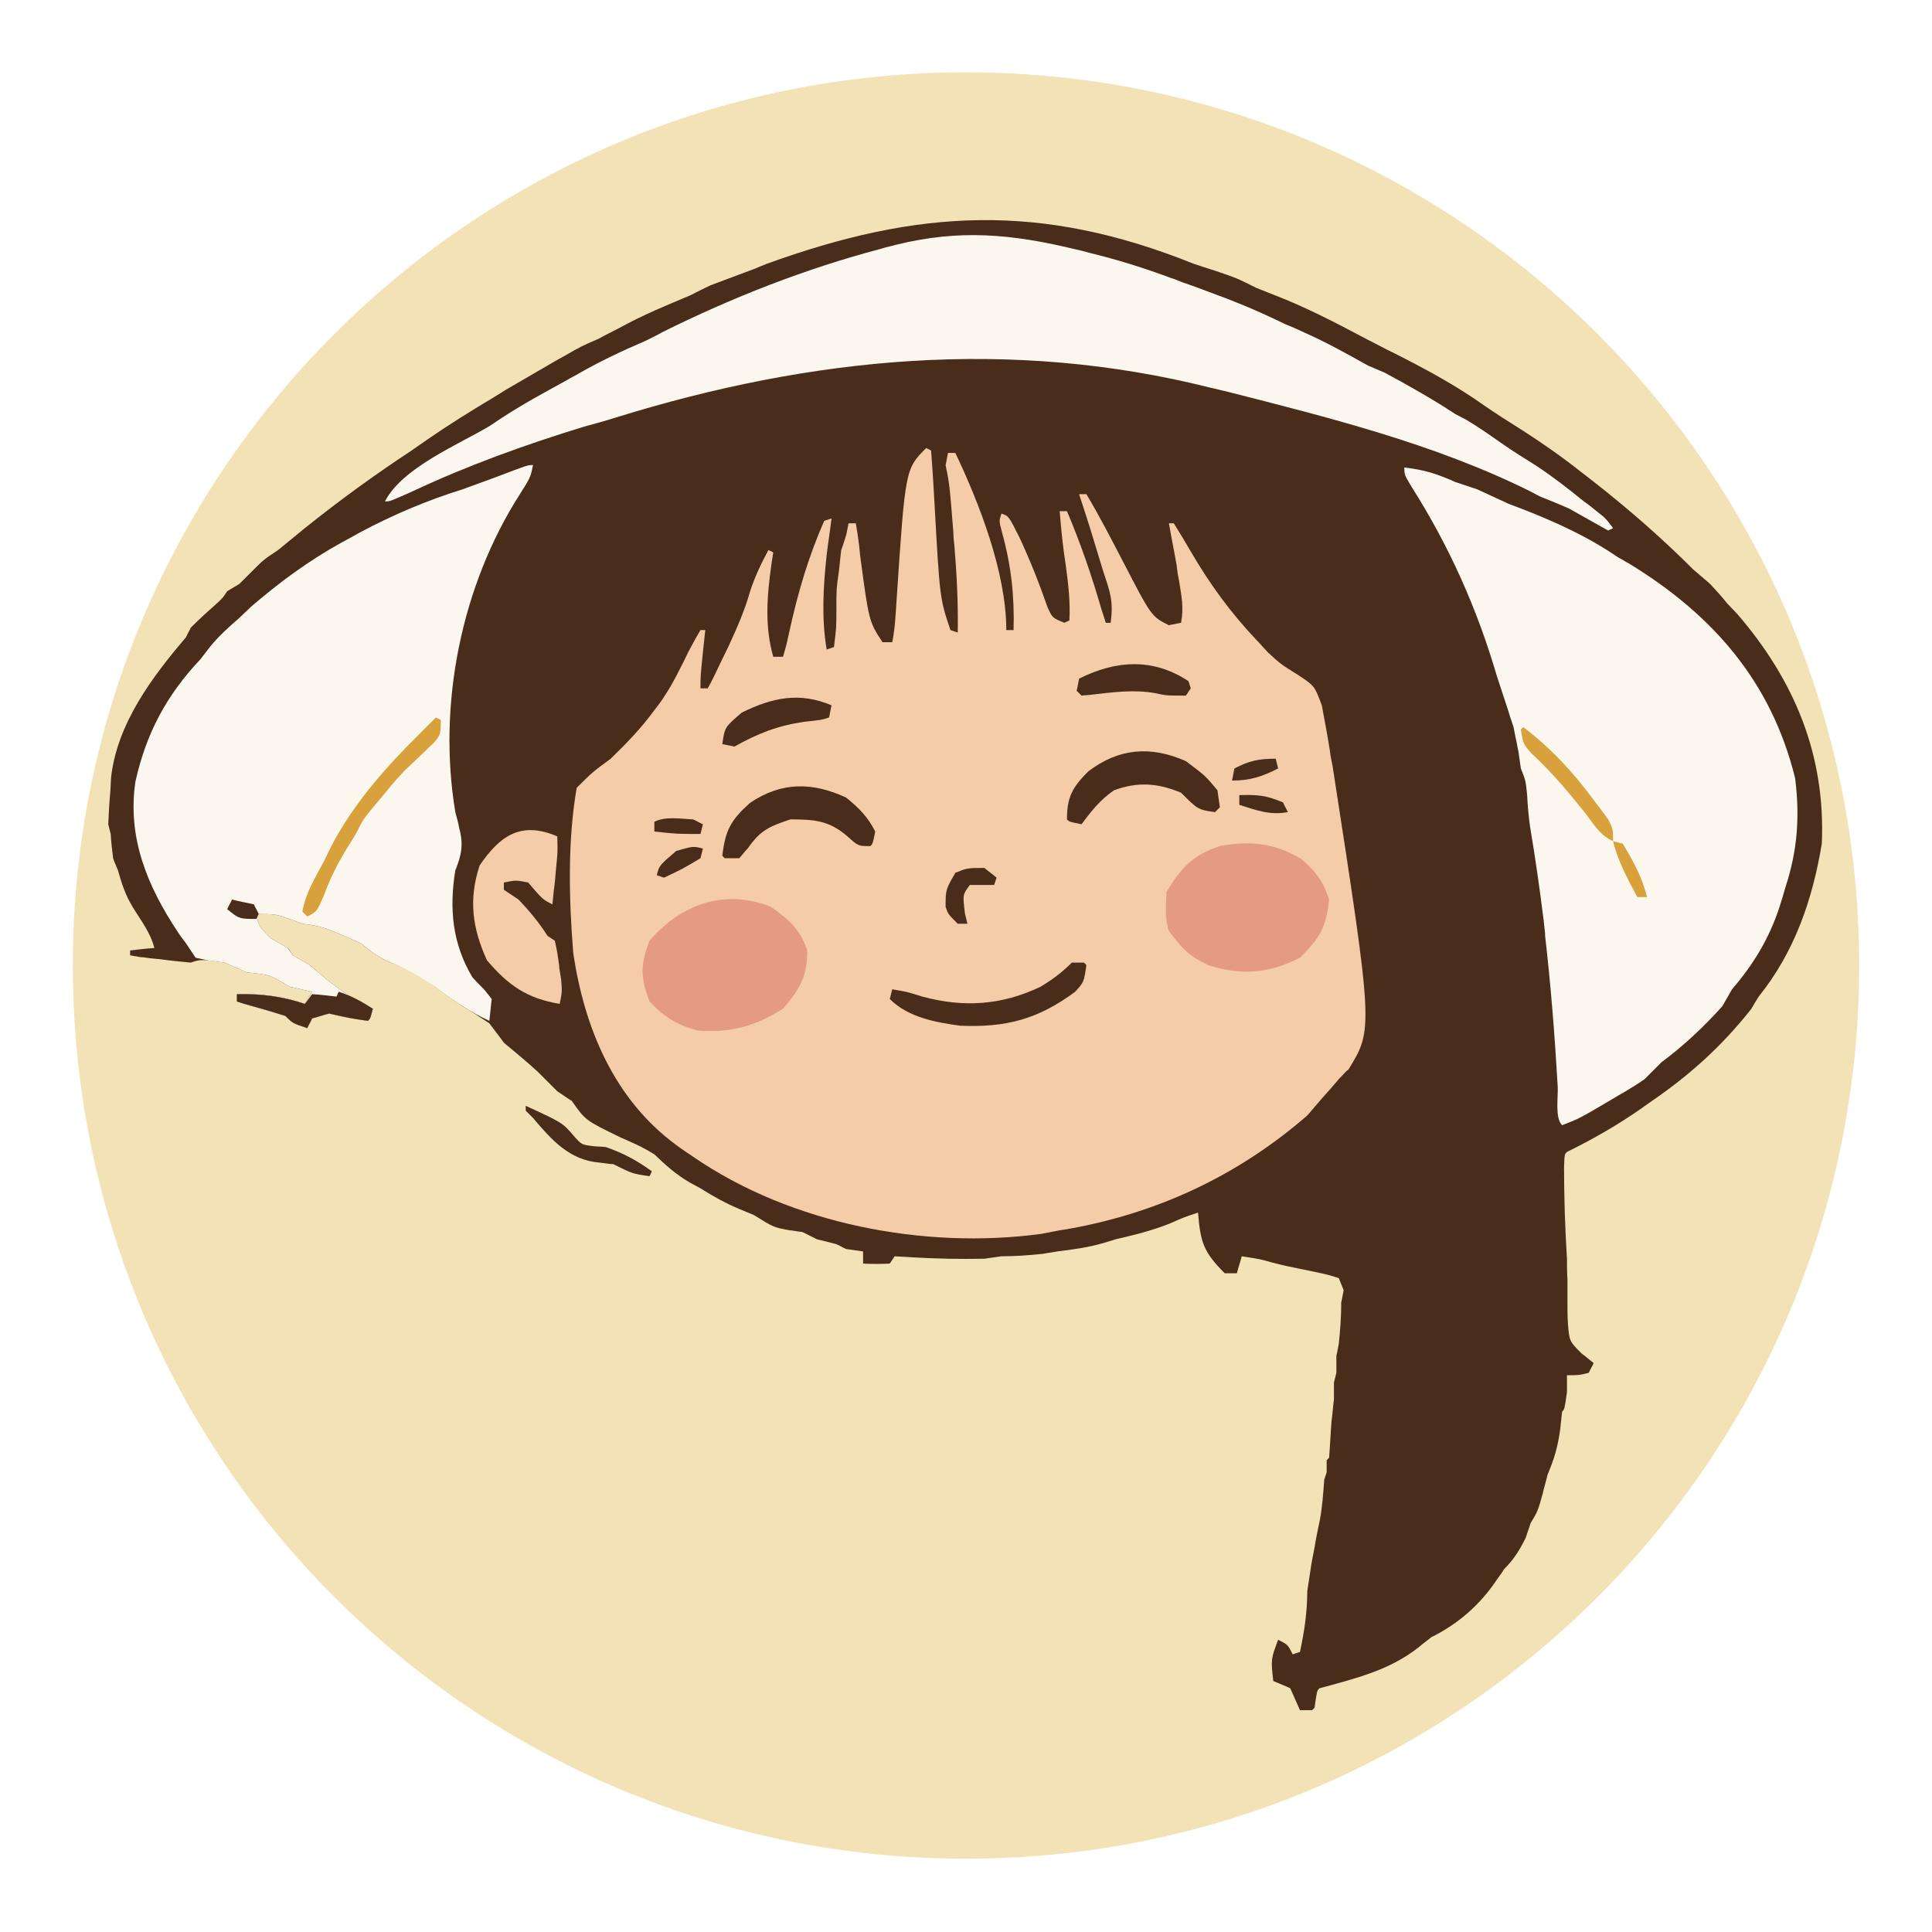
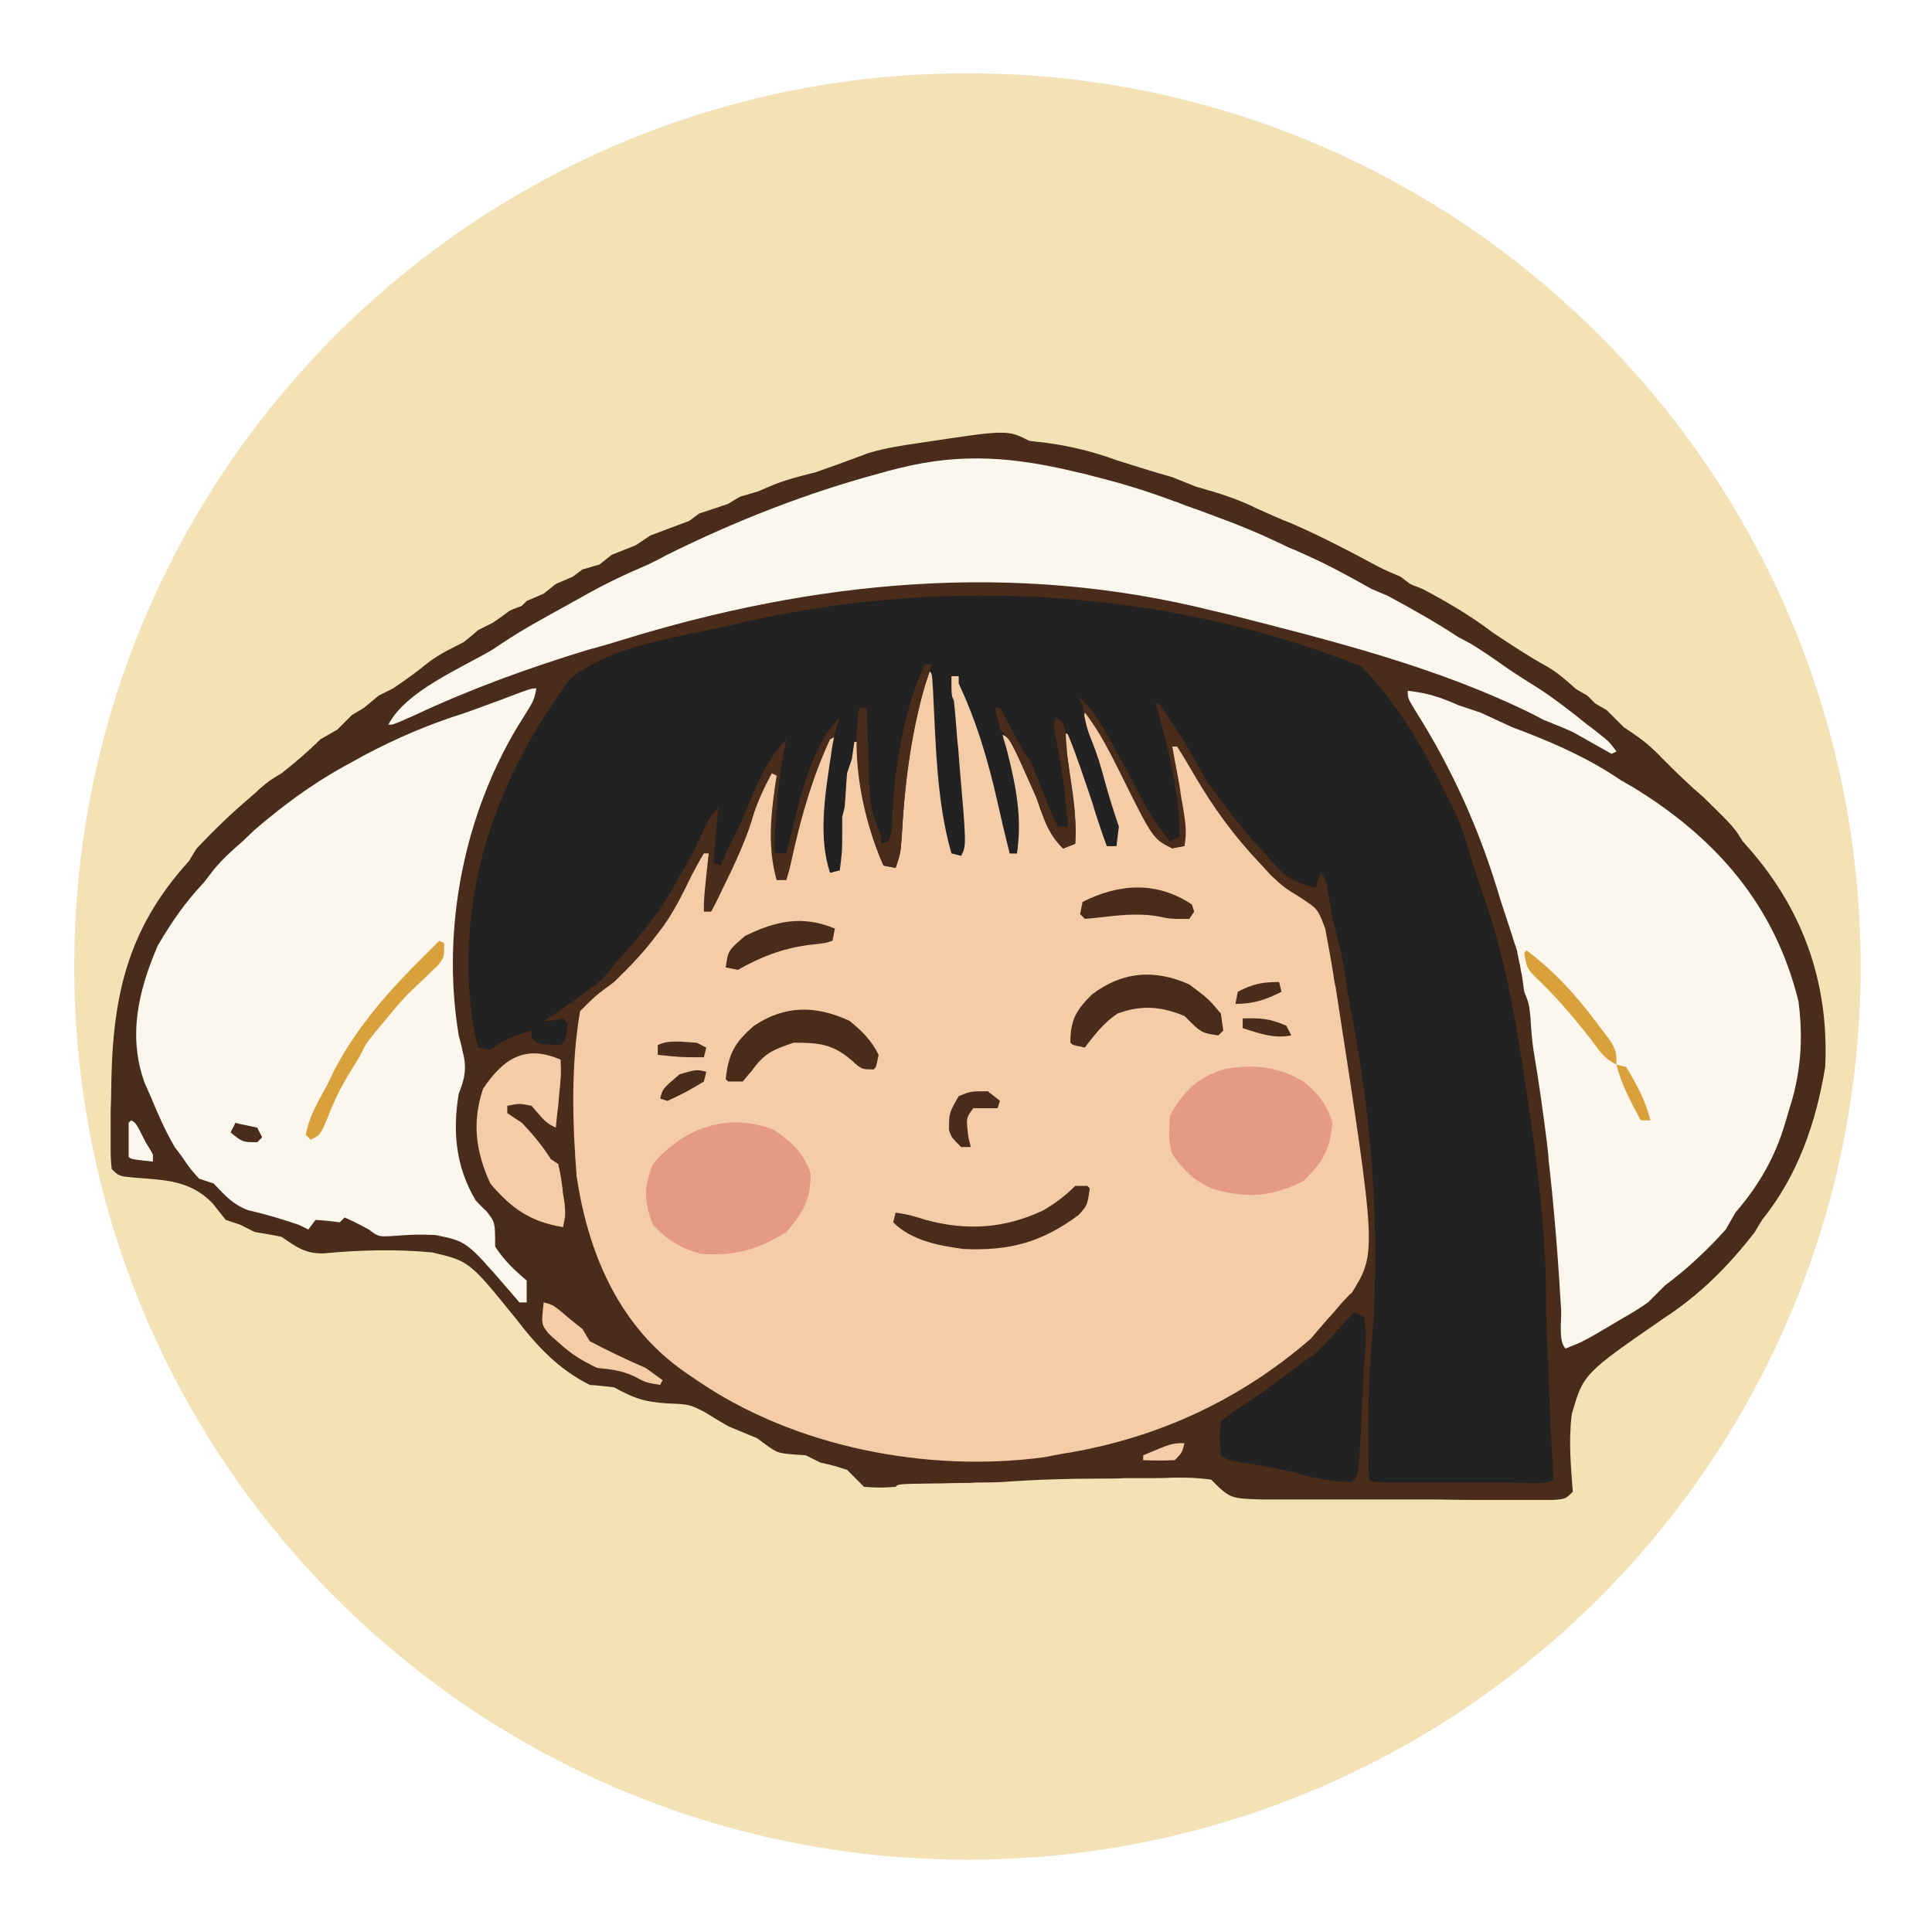
- <svg xmlns="http://www.w3.org/2000/svg" viewBox="62.7 -5.3 398 398">
-   <circle cx="261.7" cy="193.6" r="184" fill="#F2E2B6" />
+ <svg xmlns="http://www.w3.org/2000/svg" viewBox="62 -51.3 398 398">
+   <circle cx="261.3" cy="147.8" r="184" fill="#F2E2B6" />
  <g>
    <g>
-       <path d="M308.5 49c1.5.5 3 1 4.6 1.5 4.4 1.5 4.4 1.5 8.4 3.5 1 .4 2 .8 3 1.2 6.9 2.6 13.4 6 20 9.5 1.8.9 3.6 1.9 5.5 2.8 6.3 3.2 12.5 6.5 18.4 10.7 2.6 1.8 5.3 3.5 8 5.2 4.2 2.7 8.2 5.5 12.1 8.6.7.5 1.4 1.1 2.2 1.7 7.3 5.7 14.2 11.7 20.8 18.3 1.2 1 2.3 2 3.5 3 1.2 1.3 2.4 2.6 3.5 4 .7.7 1.4 1.5 2.1 2.2 11.8 13.7 18.2 29.1 17.4 47.3-1.9 11.5-5.6 22.3-13 31.5-.5.8-1 1.6-1.5 2.5-5.9 7.5-12.6 13.6-20.5 19-.8.6-1.6 1.1-2.4 1.7-4.9 3.4-9.8 6.2-15.1 8.8-.5.5-.5.5-.6 3 0 6.3.2 12.6.6 19 0 1.4 0 2.8.1 4.2 0 1.6 0 3.1 0 4.7 0 1.5 0 2.9.1 4.5.3 3.6.3 3.6 2.8 6.1.4.3.4.3 2.5 2-.3.7-.7 1.3-1 2-2 .5-2 .5-4.5.5 0 1.2 0 2.3 0 3.5-.5 3.5-.5 3.5-1 4-.1 1.2-.3 2.5-.4 3.7-.5 3.6-1.2 6-2.6 9.3-.3 1.3-.7 2.6-1 3.9-1 3.6-1 3.6-2.5 6.1-.3 1-.7 2-1 3-1.3 2.6-2.4 4.4-4.5 6.5-.2.4-.2.4-1.5 2.2-3.4 5.1-8 9.1-13.5 11.8-.8.7-1.7 1.3-2.5 2-6 4.8-13.2 6.5-20.5 8.5-.5.5-.5.5-1 4-.2.2-.3.3-.5.5-.8 0-1.6 0-2.5 0-.3-.7-.3-.7-2-4.5-.6-.3-.6-.3-3.5-1.5-.5-4.5-.5-4.5 1-8.5 2 1 2 1 3 3 .5-.2 1-.3 1.5-.5.9-4.2 1.5-8.2 1.5-12.5.3-2 .6-4 .9-5.9.2-1.1.4-2.1.6-3.1.3-1.9.7-3.8 1.1-5.7.5-2.7.7-5.5.9-8.3.2-.5.3-1 .5-1.5 0-.8 0-1.6 0-2.5.2-.2.3-.3.5-.5.2-2.5.3-5 .5-7.5.2-1.5.3-3 .5-4.5 0-1.2 0-2.3 0-3.5.2-.7.3-1.3.5-2 0-1.2 0-2.3 0-3.5.2-.8.3-1.6.5-2.5.3-2.9.5-5.6.5-8.5.2-.8.3-1.6.5-2.5-.3-.8-.7-1.7-1-2.5-2.2-.7-2.2-.7-5-1.3-5.9-1.2-5.9-1.2-8.7-1.9-2.4-.7-2.4-.7-6.3-1.3-.3 1.2-.7 2.3-1 3.5-.8 0-1.7 0-2.5 0-4.4-4.4-5-6.4-5.5-12.5-3 1-3 1-5.7 2.2-3.7 1.5-7.4 2.4-11.3 3.3-.8.3-1.7.5-2.6.8-3.1.9-6.2 1.3-9.4 1.7-1 .2-2 .3-3 .5-2.9.3-5.6.5-8.5.5-1.2.2-2.3.3-3.5.5-5.1.1-10 0-15.1-.3-1.1-.1-2.2-.1-3.4-.2-.3.5-.7 1-1 1.5-1.8.1-3.7.1-5.5 0 0-.8 0-1.7 0-2.5-1.2-.2-2.3-.3-3.5-.5-.7-.3-1.3-.7-2-1-1.3-.3-2.6-.7-4-1-1-.5-2-1-3-1.5-1-.1-1.9-.3-2.9-.4-3.1-.6-3.1-.6-7.1-3.1-1-.4-1.9-.8-2.9-1.2-2.9-1.2-5.4-2.6-8.1-4.3-.7-.4-1.5-.8-2.2-1.2-2.8-1.6-5-3.6-7.3-5.8-2.5-1.5-2.5-1.5-7-3.5-7.2-3.5-7.2-3.5-10-7.5-.5-.3-.5-.3-3-2-1.3-1.3-2.7-2.7-4-4-2.3-2.1-4.6-4-7-6-.5-.7-.5-.7-3-4-1.8-1.2-3.6-2.4-5.5-3.5-2.5-1.7-5-3.5-7.4-5.3-2.8-1.8-5.5-3-8.6-4.2-2.5-1.5-2.5-1.5-5-3.5-7.7-3.4-7.7-3.4-12-4-.9-.3-1.8-.7-2.7-1-2.8-1-2.8-1-6.8-1 .5 2.5.5 2.5 3 5 1.2.7 2.3 1.3 3.5 2 .2.2.2.2 1 1.5 1.2.7 2.3 1.3 3.5 2 1.2 1 2.3 2 3.5 3 4 3 4 3 7 4.6.8.4 1.7.9 2.5 1.4-.5 2-.5 2-1 2.5-3.5-.5-3.5-.5-8-1.5-1.2.3-2.3.7-3.5 1-.3.7-.7 1.3-1 2-3-1-3-1-4.5-2.5-2.8-.9-5.6-1.7-8.5-2.5-.5-.2-1-.3-1.5-.5 0-.5 0-1 0-1.5 5-.1 9.2.4 14 2 .5-.8 1-1.7 1.5-2.5-1.5-.3-3-.7-4.5-1-.7-.4-1.5-.8-2.3-1.3-2.2-1.2-2.2-1.2-6.7-1.7-1.5-.7-3-1.3-4.5-2-4.9-.7-4.9-.7-7 0-2.1-.2-4.2-.4-6.3-.7-1.2-.1-2.3-.2-3.5-.4-.5 0-.5 0-2.7-.4 0-.3 0-.7 0-1 1.7-.2 3.3-.4 5-.5-.8-3.2-2.8-5.7-4.5-8.5-1.5-2.5-2.2-4.7-3-7.5-.3-.8-.7-1.6-1-2.5-.2-1.7-.4-3.3-.5-5-.2-.7-.3-1.3-.5-2 .1-2.1.2-4.3.4-6.4.1-1.1.1-2.3.2-3.4 1.3-11 8.4-20.5 15.4-28.7.3-.7.7-1.3 1-2 1.5-1.5 3-2.9 4.6-4.3 1.9-1.7 1.9-1.7 2.9-3.2.8-.5 1.7-1 2.5-1.5.8-.8 1.6-1.6 2.5-2.5 2.5-2.5 2.5-2.5 5.5-4.5 1.8-1.5 3.7-3 5.5-4.5 7.1-5.7 14.4-11 22-16 1.1-.8 2.2-1.5 3.3-2.3 4.5-3.1 9-5.9 13.7-8.7.8-.5 1.6-1 2.4-1.5 2.9-1.7 5.7-3.3 8.6-5 1.2-.7 2.4-1.4 3.7-2.1 3.3-1.9 3.3-1.9 6.8-3.4 1.4-.8 2.9-1.5 4.4-2.3 4.7-2.6 9.6-4.6 14.6-6.7 1.3-.7 2.6-1.3 4-2 2.7-1 5.3-2 8-3 .6-.2.6-.2 3.5-1.4 31.4-11.4 56.6-12.7 88-.1z" fill="#4A2C1A" />
-       <path d="M253.5 87c.2.1.2.1 1 .5.3 3.6.5 7.2.7 10.7 1.1 19.8 1.1 19.8 3.3 26.3.5.2 1 .3 1.5.5.1-6-.2-12-.7-18-.1-.8-.2-1.7-.2-2.6-.8-10-.8-10-1.6-13.9.2-.8.3-1.7.5-2.5.5 0 1 0 1.5 0 5 10.5 10.5 24.7 10.5 36.5.5 0 1 0 1.5 0 .2-7-.5-13.4-2.4-20.2-.6-2.3-.6-2.3-.1-3.8 1.5.5 1.5.5 3.7 4.9 2.2 4.7 4.1 9.5 5.8 14.4 1 2.2 1 2.2 3.5 3.2.3-.2.7-.3 1-.5.2-3.7-.2-7.3-.7-11-.6-3.8-1-7.6-1.3-11.5.5 0 1 0 1.5 0 2.8 6.6 5.1 13.3 7.1 20.2.3.9.6 1.9.9 2.8.3 0 .7 0 1 0 .6-4.5-.1-6.3-1.5-10.5-.6-2-1.2-3.9-1.8-5.9-1-3.4-2.1-6.7-3.2-10.1.5 0 1 0 1.5 0 2.7 4.5 5.1 9.2 7.5 13.8 5.9 11.4 5.9 11.4 9.5 13.2.4-.1.4-.1 2.5-.5.6-3.1.1-5.4-.4-8.6-.2-1-.4-2.1-.5-3.2-.5-2.9-1.1-5.8-1.6-8.7.3 0 .7 0 1 0 1.2 1.9 2.4 3.9 3.5 5.8 3.9 6.7 8.2 12.6 13.5 18.2.4.4.4.4 2.3 2.5 2.7 2.5 2.7 2.5 6.4 4.8 3.3 2.2 3.3 2.2 4.8 6.2.6 3.2 1.2 6.4 1.7 9.6.1.9.3 1.9.5 2.8 8.4 54.3 8.4 54.3 3.3 62.6-.4.3-.4.3-2 2-.6.7-1.2 1.4-1.8 2.1-.5.6-1.1 1.2-1.7 1.9-1 1.2-2 2.3-3 3.5-14.4 12.5-31.2 20.3-50 23.5-.8.1-.8.1-4.9.9-24 3.2-51.4-2-71.6-15.9-1.2-.8-2.4-1.6-3.6-2.5-12.7-9.4-18.8-24-21.1-39.4-.9-11.1-1.2-23.1.7-34.1 3.2-3.2 3.2-3.2 7-6 3.3-3.2 6.3-6.3 9-10 .6-.8 1.2-1.5 1.7-2.3 2.1-3.1 3.7-6.4 5.3-9.7.8-1.5 1.6-3 2.5-4.5.3 0 .7 0 1 0-.2 1.5-.3 3-.5 4.6-.5 4.9-.5 4.9-.5 7.4.5 0 1 0 1.5 0 .9-1.6 1.7-3.3 2.5-5 .6-1.2 1.2-2.5 1.8-3.7 1.7-3.7 3.3-7.3 4.4-11.2 1-3.1 2.3-5.8 3.8-8.6.3.2.7.3 1 .5-.1.8-.3 1.7-.4 2.6-.9 6.3-1.4 12.7.4 18.9.7 0 1.3 0 2 0 .7-2.4.7-2.4 1.4-5.6 1.7-7.7 3.9-15.2 7.1-22.4.5-.2 1-.3 1.5-.5-.3 2.5-.7 5-1 7.5-.7 6.4-1.1 13.1 0 19.5.5-.2 1-.3 1.5-.5.5-4 .5-4 .5-8 0-4 0-4 .5-7.5.2-1.5.3-3 .5-4.5.2-.5.2-.5 1-3 .2-.8.3-1.6.5-2.5.5 0 1 0 1.5 0 .4 2.2.7 4.5.9 6.7 1.8 13.5 1.8 13.5 4.6 17.8.7 0 1.3 0 2 0 .6-2.9.7-5.7.9-8.7 1.8-27 1.8-27 6.1-31.3z" fill="#F4CDA8" />
+       <path d="M274 39.5c.6.1.6.1 3.4.4 5.1.7 9.7 1.8 14.6 3.6 3.8 1.2 7.6 2.4 11.5 3.5 1.7.7 3.3 1.3 5 2 1.2.3 2.3.7 3.5 1 3.2 1 6 2 9 3.5 2.3 1 4.6 2.1 7 3 5.5 2.4 10.8 5.1 16 7.9 3 1.6 3 1.6 6.5 3.1.7.5 1.3 1 2 1.5.4.2.4.2 2.5 1 5.1 2.7 9.9 5.5 14.5 9 3.6 2.4 7.2 4.8 11 6.9 2.3 1.3 4.1 2.9 6 4.6.4.3.4.3 2.5 1.5.5.5 1 1 1.5 1.5.4.3.4.3 2.5 1.5 1.2 1.2 2.3 2.3 3.5 3.5.7.5 1.5 1 2.2 1.5 2.4 1.6 4.3 3.4 6.3 5.5 2.6 2.6 5.2 5.1 8 7.5 6.2 6.1 6.2 6.1 8 9 .5.6 1 1.1 1.5 1.7 11.2 12.9 16.3 27.9 15.5 44.8-1.9 11.5-5.6 22.3-13 31.5-.5.8-1 1.6-1.5 2.5-5.4 7-11.4 13-18.8 17.8-16.5 11.4-16.5 11.4-18.9 19.7-.7 5.4-.2 10.6.2 16-1.5 1.5-1.5 1.5-4.1 1.7-1.2 0-2.3 0-3.5 0-.7 0-.7 0-4 0-.7 0-.7 0-4.2 0-1.5 0-2.9 0-4.4 0-3.1 0-6.1-.1-9.2-.1-4.7 0-9.4 0-14 0-3 0-6 0-8.9 0-.7 0-.7 0-4.3 0-1.3 0-2.6 0-4 0-1.1 0-2.3 0-3.4 0-6.6-.2-6.6-.2-10.5-4.1-3.6-.4-3.6-.4-8-.4-1.5.1-3.1.1-4.8.1-1.6 0-3.3 0-5 0-1.6.1-3.3.1-5 .1-6.7 0-13.4.2-20.2.7-1.8.1-3.6.1-5.4.1-.9.1-1.9.1-2.8.1-2 0-4 .1-6 .1-7.3.1-7.3.1-7.8.7-3.1.2-3.1.2-6.5 0-1.2-1.2-2.3-2.3-3.5-3.5-2.8-.9-2.8-.9-5.5-1.5-1-.5-2-1-3-1.5-1-.1-1.9-.1-2.9-.2-3.1-.3-3.1-.3-7.1-3.3-2-.8-4-1.7-6-2.5-1.7-1-3.4-2-5-3-3-1.5-3-1.5-7.6-1.7-4.7-.3-6.9-1.1-10.9-3.3-1.7-.2-3.3-.4-5-.5-6.4-3.2-10.8-7.9-15.1-13.5-9.7-12-9.7-12-17.4-13.8-7.5-.7-14.9-.5-22.3.2-3.8.1-5.6-1.3-8.7-3.4-1.8-.4-3.7-.7-5.5-1-1-.5-2-1-3-1.5-1-.3-2-.7-3-1-.9-1.1-1.8-2.3-2.7-3.4-4.6-4.8-9.9-4.8-16.1-5.3-3.2-.3-3.2-.3-4.7-1.8-.2-2.3-.2-2.3-.2-5.2 0-1 0-2.1 0-3.2 0-1.1 0-2.2 0-3.4 0-1.1.1-2.3.1-3.4.1-19.3 2.8-33.7 16.1-48.3.2-.4.2-.4 1.5-2.5 3.5-3.7 7.1-7.2 11-10.5.7-.6 1.4-1.2 2.1-1.9 1.9-1.6 1.9-1.6 4.4-3.1 2.8-2.2 5.5-4.5 8-7 1.2-.7 2.3-1.3 3.5-2 1-1 2-2 3-3 .8-.5 1.7-1 2.5-1.5 1-.8 2-1.7 3-2.5 1-.5 2-1 3-1.5 2.5-1.7 4.9-3.4 7.2-5.3 2.4-1.8 4.7-2.9 7.3-4.2 1-.8 2-1.6 3-2.5 1-.5 2-1 3-1.5 1.2-.8 2.3-1.6 3.5-2.5.4-.2.4-.2 2.5-1 .3-.3.7-.7 1-1 1.2-.5 2.3-1 3.5-1.5.4-.3.4-.3 2.5-2 1.2-.5 2.3-1 3.5-1.5.7-.5 1.3-1 2-1.5 1.2-.3 2.3-.7 3.5-1 .4-.3.4-.3 2.5-2 1.7-.7 3.3-1.3 5-2 1-.7 2-1.3 3-2 2.7-1 5.3-2 8-3 .7-.5 1.3-1 2-1.5 2-.7 4-1.3 6-2 .8-.5 1.6-1 2.5-1.5 1.2-.3 2.3-.7 3.5-1 .9-.4 1.9-.8 2.8-1.2 3.1-1.3 6-2 9.2-2.8 3.7-1.3 7.3-2.6 11-4 3.4-1 6.6-1.5 10.1-2 18.4-2.8 18.4-2.8 22.9-.5z" fill="#4A2C1A" />
+       <path d="M253.5 86.5c2.3 2.3 1.5 8.4 1.7 11.8 1.1 19.7 1.1 19.7 3.3 26.2.5.2 1 .3 1.5.5.1-6-.2-12-.7-18-.1-.8-.2-1.7-.2-2.6-.8-10-.8-10-1.6-13.9.2-.8.3-1.7.5-2.5.5 0 1 0 1.5 0 5 10.5 10.5 24.7 10.5 36.5.5 0 1 0 1.5 0 .2-7.9-.9-14.9-3-22.5 0-.7 0-1.3 0-2 5.4 2.7 8.1 14.3 10 19.8 1 2.2 1 2.2 3.5 3.2.3-.2.7-.3 1-.5.2-3.7-.2-7.3-.7-10.9-.6-4.1-1.1-8-1.3-12.1.5.2 1 .3 1.5.5 2.7 6.6 5.1 13.3 7.1 20.2.3.9.6 1.9.9 2.8.3 0 .7 0 1 0 .6-4.5-.1-6.3-1.5-10.5-.6-2-1.2-4-1.8-5.9-.9-3.2-1.9-6.1-3.2-9.1.2-.7.3-1.3.5-2 3 3.9 5.1 8.1 7.3 12.5 6.7 13.5 6.7 13.5 10.7 15.5.4-.1.4-.1 2.5-.5.6-3.1.1-5.4-.4-8.6-.2-1-.4-2.1-.5-3.2-.5-2.9-1.1-5.8-1.6-8.7.3 0 .7 0 1 0 1.2 1.9 2.4 3.9 3.5 5.8 3.9 6.7 8.2 12.6 13.5 18.2.4.4.4.4 2.3 2.5 2.7 2.5 2.7 2.5 6.4 4.8 3.3 2.2 3.3 2.2 4.8 6.2.6 3.2 1.2 6.4 1.7 9.6.1.9.3 1.9.5 2.8 8.4 54.3 8.4 54.3 3.3 62.6-.4.3-.4.3-2 2-.6.7-1.2 1.4-1.8 2.1-.5.6-1.1 1.2-1.7 1.9-1 1.2-2 2.3-3 3.5-14.4 12.5-31.2 20.3-50 23.5-.8.1-.8.1-4.9.9-24 3.2-51.4-2-71.6-15.9-1.2-.8-2.4-1.6-3.6-2.5-12.7-9.4-18.8-24-21.1-39.4-.9-11.1-1.2-23.1.7-34.1 3.2-3.2 3.2-3.2 7-6 3.3-3.2 6.3-6.3 9-10 .6-.8 1.2-1.5 1.7-2.3 2.1-3.1 3.7-6.4 5.3-9.7.8-1.5 1.6-3 2.5-4.5.3 0 .7 0 1 0-.2 1.5-.3 3-.5 4.6-.5 4.9-.5 4.9-.5 7.4.5 0 1 0 1.5 0 .9-1.6 1.7-3.3 2.5-5 .6-1.2 1.2-2.5 1.8-3.7 1.7-3.7 3.3-7.3 4.4-11.2 1-3.1 2.3-5.8 3.8-8.6.3.2.7.3 1 .5-.1.8-.3 1.7-.4 2.6-.9 6.3-1.4 12.7.4 18.9.7 0 1.3 0 2 0 .7-2.4.7-2.4 1.4-5.6 1.8-8 4.1-15.9 7.6-23.4.2-.1.2-.1 1-.5 0 3.5 0 3.5-1 8-.5 3.7-.6 7.4-.6 11.1 0 1.1 0 2.1 0 3.2.1 2.7.1 2.7.6 5.7.5-.2 1-.3 1.5-.5.5-4 .5-4 .5-8 0-4 0-4 .5-7.5.2-1.5.3-3 .5-4.5.2-.5.2-.5 1-3 .2-.8.3-1.6.5-2.5.2-.3.3-.7.5-1 .3 0 .7 0 1 0 .3 2 .5 4 .7 6 .7 7 1.9 13.1 4.8 19.5.7 0 1.3 0 2 0 .6-2.9.7-5.7.9-8.7 1.7-25.2 1.7-25.2 6.1-31.8z" fill="#F4CDA8" />
+       <path d="M342.5 86c7.7 7.9 13.2 17.7 18 27.5.6 1.1 1.1 2.3 1.7 3.5 1.4 3.3 2.3 6.5 3.3 10 1.1 3.3 2.2 6.6 3.3 9.8 2.6 8 4.3 16.1 5.7 24.4.1 1 .3 2 .5 3 2.9 18 5.7 36.6 5.5 54.8.1 4.1.3 8.2.5 12.3 0 1.1.1 2.2.1 3.3.2 5 .4 10 .7 14.9.1 1.3.1 2.6.2 4-1.2 1.2-7.3.6-8.6.6-.4 0-.4 0-2.5 0-1.7 0-3.5 0-5.2 0-2.7 0-5.4 0-8 0-1.7 0-3.4 0-5.1 0-1.5 0-3.1 0-4.7 0-3.4-.1-3.4-.1-3.9-.6-.1-3.2-.1-6.5-.1-9.7 0-1 0-1.9 0-2.9 0-6.1.3-12.1.9-18.2 1.5-22.2-.4-45.5-4.8-67.3-.4-2-.7-4-.9-6-.6-3.9-1.6-7.6-2.6-11.4-.1-.8-.1-.8-.8-4.7-.7-3.8-.7-3.8-1.7-4.8-.3 1-.7 2-1 3-4.8-.8-7-2.9-10-6.5-.4-.4-.4-.4-2.4-2.6-2.6-2.9-4.8-5.8-7.1-8.9-1-1.3-2-2.6-3-4-1.5-2.7-3-5.3-4.5-8-1-1.5-2-3-3-4.5-.3-.5-.3-.5-2-3-.3-.2-.7-.3-1-.5.3.9.6 1.8.8 2.7 2.2 8.1 4.2 16.4 4.2 24.8-.3.2-.3.2-2 1-2.9-3.5-5-7-7-11-8-15-8-15-12-19 .2.3.2.3 1 2 .1.4.1.4.4 2.3.6 2.7.6 2.7 1.5 5 1.1 2.7 1.9 5.3 2.6 8 .9 3.3 1.9 6.5 3 9.7-.2 1.3-.3 2.6-.5 4-.7 0-1.3 0-2 0-1.1-3-2.1-6-3-9-1.6-4.7-3.1-9.4-5-14-.3-.2-.7-.3-1-.5.1.8.3 1.7.4 2.6.2 1.1.4 2.2.6 3.3.2 1.1.3 2.2.5 3.4.7 4.5 1.3 9.1 1 13.7-.4.2-.4.2-2.5 1-3.2-3.2-4-6.3-5.5-10.5-5.4-12.2-5.4-12.2-7-13 .3 1.2.7 2.3 1 3.5 1.8 7.2 3.1 13.6 2 21-.5 0-1 0-1.5 0-.9-3.5-1.7-7-2.5-10.5-1.9-8.5-4.3-16.6-8-24.5 0-.5 0-1 0-1.5-.5 0-1 0-1.5 0 0 4 0 4 .5 5 .3 2.7.5 5.4.7 8.1.2 1.5.3 3 .4 4.5 1.5 17.3 1.5 17.3.4 19.4-.7-.2-1.3-.3-2-.5-3.1-10.8-3.2-22.5-3.8-33.7-.2-3.3-.2-3.3-.7-3.8-3.7 10.8-5.1 22.3-5.7 33.7-.3 3.8-.3 3.8-1.3 6.8-.8-.2-1.7-.3-2.5-.5-3.6-8.2-5-16.5-5-25.5-.3 0-.7 0-1 0-.2 1.2-.3 2.3-.5 3.5-.3 1-.7 2-1 3-.2 2.3-.3 4.7-.5 7-.2.7-.3 1.3-.5 2 0 1.1 0 2.2 0 3.4 0 3.6 0 3.6-.5 7.6-.7.2-1.3.3-2 .5-2.4-7.1-1.1-15.7 0-23 .2-1.1.3-2.2.5-3.3.5-2.7.5-2.7 1.5-5.7-5.9 5.9-8.2 16.7-10.1 24.6-.1.5-.1.5-.9 3.4-.7 0-1.3 0-2 0-.2-.2-.3-.3-.5-.5.3-7.8.8-15.4 2.5-23-4.6 4.6-7 11.7-9.5 17.5-.8 1.7-1.7 3.3-2.5 5-.5 1.2-1 2.3-1.5 3.5-.3-.1-.3-.1-1.5-.5.1-2.2.3-4.3.5-6.5 0-.5 0-.5.3-2.9 0-.3 0-.3.2-2.1-1.9 1.9-2.6 3.7-3.7 6.1-1.4 3.2-2.9 5.9-4.8 8.9-.4.7-.7 1.4-1.1 2.1-3.3 5.7-7.6 10.5-11.9 15.4-.8 1-1.7 2-2.5 3-3.9 3.1-7.8 5.9-12 8.5 1.5 0 1.5 0 4-.5.2.2.2.2 1 1-.5 3.5-.5 3.5-1.5 4.5-4.7-.2-4.7-.2-6-1.5 0-.5 0-1 0-1.5-3.3 1-5.7 1.8-8.5 4-.8-.2-1.6-.3-2.5-.5-.8-3.1-1.3-5.9-1.6-9.1 0-.9-.1-1.8-.2-2.7-1.6-23.7 6.8-45.4 20.8-64.2 8.5-7 22.5-8.5 33-11 1.2-.3 2.3-.5 3.5-.8 41.2-9.3 87.1-6.5 126.5 9.3z" fill="#222222" />
+       <path d="M172.5 90.5c-.5 2.5-.5 2.5-2.7 6-12.1 18.9-17 43.4-13.3 65.5.3 1.1.6 2.2.8 3.3.9 3.3.5 5.5-.8 8.7-1.3 7.9-.6 15.1 3.5 22 .7.7 1.4 1.5 2.2 2.2 1.8 2.3 1.8 2.3 1.8 7.3 1.9 2.9 3.8 4.7 6.5 7 0 1.5 0 3 0 4.5-.5 0-1 0-1.5 0-.8-.9-1.6-1.9-2.4-2.8-8.5-9.8-8.5-9.8-15-11.1-4.3-.1-4.3-.1-8.4.2-3.2.2-3.2.2-5.2-1.3-2.6-1.4-2.6-1.4-5-2.5-.3.3-.7.7-1 1-.8-.1-1.6-.2-2.5-.3-.8-.1-1.6-.1-2.5-.2-.5.7-1 1.3-1.5 2-.3-.2-.3-.2-2-1-3.5-1.2-6.9-2.2-10.4-3-3.2-1.2-4.8-3.1-7.1-5.5-1-.3-2-.7-3-1-1.8-2-1.8-2-3.5-4.5-.5-.7-1-1.3-1.5-2-2-3.4-3.5-6.9-5-10.5-.4-.9-.8-1.8-1.2-2.7-3.5-9.7-1.3-19 2.7-28.3 2.8-4.8 5.7-9 9.5-13 .7-.9 1.3-1.7 2-2.6 1.9-2.3 3.8-4 6-5.9.8-.8 1.6-1.5 2.4-2.3 5.8-5 11.9-9.5 18.6-13.2 1.3-.7 2.6-1.4 4-2.2 6.8-3.6 13.6-6.5 21-8.8 2.4-.9 4.7-1.7 7.1-2.6 6.3-2.4 6.3-2.4 7.4-2.4z" fill="#FBF7EE" />
      <path d="M352 91c4.2.5 6.7 1.3 10.5 3 1.5.5 3 1 4.5 1.5 2.2 1 4.3 2 6.5 3 .5.2.5.2 2.9 1.1 6.9 2.7 13.5 5.7 19.6 9.9.8.4 1.5.9 2.3 1.3 17.2 10.5 29.3 24.3 34.2 44.2 1 7.9.5 14.9-2 22.5-.4 1.4-.8 2.8-1.3 4.3-2.1 6.3-5.3 11.6-9.7 16.7-.7 1.2-1.3 2.3-2 3.5-3.8 4.2-7.9 8.1-12.5 11.5-1.2 1.2-2.3 2.3-3.5 3.5-1.4 1-2.9 1.9-4.4 2.8-.8.4-1.5.9-2.4 1.4-6.6 3.9-6.6 3.9-10.2 5.3-1.5-1.5-.8-5.7-.9-7.9-.6-10.4-1.4-20.7-2.6-31.1 0-.5 0-.5-.3-3.2-.8-6.4-1.7-12.8-2.8-19.3-.3-2.1-.5-4.3-.6-6.5-.3-3-.3-3-1.3-5.5-.1-.6-.1-.6-.5-3.5-.2-.8-.3-1.7-.5-2.5-.2-.8-.3-1.6-.5-2.5-.3-1-.7-2-1-3.1-.8-2.4-1.6-4.9-2.4-7.3-4.1-14-9.8-26.8-17.6-39.1-1.5-2.5-1.5-2.5-1.5-4z" fill="#FBF7EE" />
-       <path d="M172.5 90.5c-.5 2.5-.5 2.5-2.7 6-12.1 18.9-17 43.4-13.3 65.5.3 1.1.6 2.2.8 3.3.9 3.3.5 5.5-.8 8.7-1.3 7.9-.6 15.1 3.5 22 .7.8 1.4 1.5 2.2 2.3.3.3.3.3 1.8 2.2-.2 1.5-.3 3-.5 4.5-3.9-1.8-7.1-4-10.5-6.5-3.5-2.6-6.9-4.4-11-6-2.5-1.5-2.5-1.5-5-3.5-7.7-3.4-7.7-3.4-12-4-.9-.3-1.8-.7-2.7-1-2.8-1-2.8-1-6.8-1 .5 2.5.5 2.5 3 5 1.2.7 2.3 1.3 3.5 2 .3.5.7 1 1 1.5 1.2.7 2.3 1.3 3.5 2 1.2 1 2.3 2 3.5 3 4 3 4 3 7 4.6.8.4 1.7.9 2.5 1.4-.5 2-.5 2-1 2.5-3.5-.5-3.5-.5-8-1.5-.6.2-.6.2-3.5 1-.3.7-.7 1.3-1 2-3-1-3-1-4.5-2.5-2.8-.9-5.6-1.7-8.5-2.5-.5-.2-1-.3-1.5-.5 0-.5 0-1 0-1.5 5-.1 9.2.4 14 2 .5-.8 1-1.7 1.5-2.5-1.5-.3-3-.7-4.5-1-.7-.4-1.5-.8-2.3-1.3-2.2-1.2-2.2-1.2-6.7-1.7-1.5-.7-3-1.3-4.5-2-1-.1-2.1-.3-3.2-.4-.4-.1-.4-.1-2.8-.6-.7-1-1.3-2-2-3-.5-.7-1.1-1.4-1.6-2.2-6.4-9.6-10.5-19.6-8.8-31.1 2.2-9.9 6.4-17.8 13.4-25.2.7-.9 1.3-1.7 2-2.6 1.9-2.3 3.8-4 6-5.9.8-.8 1.6-1.5 2.4-2.3 5.8-5 11.9-9.5 18.6-13.2 1.3-.7 2.6-1.4 4-2.2 6.8-3.6 13.6-6.5 21-8.8 2.4-.9 4.7-1.7 7.1-2.6 6.3-2.4 6.3-2.4 7.4-2.4z" fill="#FBF7EE" />
      <path d="M284 46c1 .2 2.1.5 3.2.8 5.7 1.4 11.2 3.1 16.8 5.2.4.1.4.1 2.4.9 2.4.8 4.7 1.7 7.1 2.6 1.1.4 2.2.8 3.4 1.3 3.6 1.4 7.1 3 10.6 4.7 1.3.5 2.6 1.1 3.9 1.7 4.5 2 8.8 4.4 13.1 6.8 1.2.5 2.3 1 3.5 1.5 5 2.7 9.8 5.4 14.5 8.5.8.4 1.5.8 2.3 1.2 2.5 1.5 4.8 3.1 7.2 4.8 2.3 1.6 4.7 3.1 7.1 4.6 3.5 2.3 6.7 4.8 9.9 7.4.9.6 1.7 1.3 2.6 2 1.9 1.5 1.9 1.5 3.4 3.5-.3.2-.7.3-1 .5-2.7-1.5-5.3-3-8-4.5-2-.9-4-1.7-6-2.5-.8-.4-1.5-.8-2.3-1.2-19.6-9.7-41.3-15.1-62.5-20.5-1-.2-2-.5-3-.7-41.3-10.4-82.3-6.4-122.6 6.1-2.2.7-4.4 1.3-6.6 1.9-12.1 3.7-24 8-35.5 13.4-4.5 2-4.5 2-5.5 2 3.5-6.9 15.1-11.7 21.5-15.5.7-.5 1.4-.9 2.1-1.4 4.5-3 9.2-5.5 13.9-8.1.8-.5 1.7-.9 2.5-1.4 4.4-2.5 8.8-4.6 13.5-6.6 1.2-.6 2.5-1.2 3.7-1.9 14.3-7.1 29.3-13 44.8-17.1.6-.2.6-.2 3.4-.9 13-3.2 23.7-2.2 36.6.9z" fill="#FBF7EE" />
      <path d="M221.5 181.5c3.7 2.6 6.1 4.7 7.5 9 0 5.4-1.5 7.9-5 12-5.8 3.6-10.6 5-17.5 4.5-4.3-1.1-7-2.8-10-6-1.9-5-1.9-7.5 0-12.5 6.4-7.5 15.5-10.8 25-7z" fill="#E59A84" />
      <path d="M330.7 171.6c3 2.5 4.6 4.7 5.8 8.4-.6 5.8-1.9 7.9-6 12-6.6 3.3-11.9 3.7-19 1.5-4-2-5.2-3.3-8-7-.9-2.7-.6-5.2-.5-8 2.9-5 5.5-7.7 11-9.5 6.2-1.2 11.3-.6 16.7 2.6z" fill="#E59A84" />
+       <path d="M341 219c.7.3 1.3.7 2 1 .7 3.3.3 6.2 0 9.5-.2 4.3-.4 8.6-.6 12.9-.5 10.2-.5 10.2-1.9 11.6-4.5 0-7.7-.8-12-2-3.5-.8-7-1.5-10.6-2-2.9-.5-2.9-.5-4.4-1.5-.3-3.4-.3-3.4 0-7 2.5-2 2.5-2 4.9-3.5 3.9-2.5 7.4-5.2 11.1-8 1.2-.8 2.3-1.6 3.5-2.5 2.4-2.4 4.7-4.9 7-7.5.3-.3.7-.7 1-1z" fill="#222222" />
      <path d="M177.5 167c.1 3.2.1 3.2-.3 7.1-.1 1.3-.2 2.6-.4 3.9-.1 1-.2 2-.3 3-2-1-2-1-5-4.5-2.5-.5-2.5-.5-5 0 0 .5 0 1 0 1.5 1 .7 2 1.3 3 2 2.3 2.4 4.2 4.7 6 7.5.5.3 1 .7 1.5 1 .5 2.3.5 2.3.9 5.2 0 .4 0 .4.4 2.8.2 2.5.2 2.5-.3 5-6.7-1.1-10.6-3.8-15-9-3-6.6-3.8-12.5-1.5-19.5 4.2-6.2 8.6-9.2 16-6z" fill="#F4CDA8" />
      <path d="M307 151.5c4 3 4 3 6.5 6 .1.6.1.6.5 3.5-.3.3-.7.7-1 1-3.5-.5-3.5-.5-7-4-4.8-2-8.9-2.3-13.8-.5-2.8 1.9-4.7 4.3-6.7 7-2.5-.5-2.5-.5-3-1 0-4.6 1.1-6.6 4.4-9.9 6.3-4.8 12.9-5.3 20.1-2.1z" fill="#4A2C1A" />
      <path d="M237 159c2.6 2.1 4.5 4 6 7-.5 2.5-.5 2.5-1 3-2.5 0-2.5 0-4.6-1.9-3.9-3.4-6.9-3.6-11.9-3.6-4.4 1.5-6.1 2.2-8.7 5.9-.3.3-.3.3-1.8 2.1-1 0-2 0-3 0-.2-.2-.3-.3-.5-.5.6-5.3 1.8-7.4 5.7-10.9 6.5-4.4 12.9-4.3 19.8-1.1z" fill="#4A2C1A" />
      <path d="M283.5 193c.8 0 1.7 0 2.5 0 .1.1.1.1.5.5-.5 3.5-.5 3.5-2.3 5.5-7.7 5.7-14.3 7.4-23.7 7-5.1-.7-10.7-1.7-14.5-5.5.2-.7.3-1.3.5-2 3 .5 3 .5 6.2 1.5 8.5 2.3 16.3 1.8 24.3-2 2.5-1.5 4.4-2.9 6.5-5z" fill="#4A2C1A" />
      <path d="M152.5 142.5c.3.2.7.3 1 .5 0 3 0 3-1.5 4.8-.7.6-1.3 1.2-2 1.9-.7.7-1.4 1.3-2.1 2-.6.6-1.3 1.2-1.9 1.8-1.2 1.3-2.4 2.6-3.5 4-.4.5-.4.5-2.6 3.1-2.4 2.9-2.4 2.9-3.9 5.9-.7 1.1-1.4 2.3-2.1 3.4-1.8 3-3.1 5.6-4.3 8.8-1.6 3.8-1.6 3.8-3.6 4.8-.3-.3-.7-.7-1-1 .7-4 2.6-6.9 4.5-10.5.5-1 .9-1.9 1.4-2.9 4.7-9 11.4-16.5 18.6-23.6.8-.8 1.7-1.7 2.5-2.5.2-.2.3-.3.5-.5z" fill="#D9A13B" />
+       <path d="M252.5 85.5c.5 0 1 0 1.5 0-.5 1.5-1 3-1.5 4.5-2.9 10.4-4.2 20.8-4.8 31.6-.2 2.9-.2 2.9-1.2 5.9-.8-.2-1.7-.3-2.5-.5-4.3-9.7-6.7-21.9-5-32.5.5 0 1 0 1.5 0 .2 2.3.2 4.6.3 6.9.3 13.5.3 13.5 2.7 19.6 0 .5 0 1 0 1.5.3-.1.3-.1 1.5-.5 1-2.1.8-5 .9-7.2.8-10.3 2.4-19.8 6.6-29.3z" fill="#4A2C1A" />
      <path d="M307.5 135c.1.2.1.2.5 1.5-.3.5-.7 1-1 1.5-4 0-4 0-6.3-.5-4.4-.8-8.7-.2-13.1.3-.7.1-1.4.1-2.1.2-.3-.3-.7-.7-1-1 .2-.8.3-1.6.5-2.5 7.6-3.8 15.2-4.3 22.5.5z" fill="#4A2C1A" />
      <path d="M234 140c-.2.8-.3 1.6-.5 2.5-1.5.5-1.5.5-5.2.9-5.4.8-9.5 2.4-14.3 5.1-.8-.2-1.6-.3-2.5-.5.5-3.5.5-3.5 4-6.5 6.3-3.1 11.9-4.3 18.5-1.5z" fill="#4A2C1A" />
-       <path d="M132.5 199c2.7.9 4.7 2 7 3.5-.5 2-.5 2-1 2.5-3.5-.5-3.5-.5-8-1.5-1.2.3-2.3.7-3.5 1-.3.7-.7 1.3-1 2-3-1-3-1-4.5-2.5-2.8-.9-5.6-1.7-8.5-2.5-.5-.2-1-.3-1.5-.5 0-.5 0-1 0-1.5 5-.1 9.2.4 14 2 .5-.7 1-1.3 1.5-2 1.7.1 3.3.3 5 .5.2-.3.3-.7.5-1z" fill="#4A2C1A" />
+       <path d="M174 217c2 .5 2 .5 5.5 3.5.4.3.4.3 2.5 2 .5.8 1 1.7 1.5 2.5 3.8 2 7.6 3.8 11.5 5.5 1.2.8 2.3 1.7 3.5 2.5-.1.2-.1.2-.5 1-3-.5-3-.5-5.4-1.8-2.7-1.2-4.6-1.4-7.6-1.7-3.3-1.6-5.4-2.9-8-5.3-.7-.6-1.4-1.2-2-1.8-1.5-1.9-1.5-1.9-1-6.4z" fill="#F4CDA8" />
+       <path d="M267 94.5c.3 0 .7 0 1 0 1.4 2.5 2.7 5 4 7.5.4.7.4.7 2.5 4 1 2.5 2 5 3 7.5 1.3 3.2 1.3 3.2 2.5 5.5.7 0 1.3 0 2 0-.1-.7-.1-1.4-.2-2.2-.2-1.7-.3-3.5-.5-5.2-.4-3.8-1.1-7.6-1.9-11.4-.4-2.2-.4-2.2.1-3.7 1.5 1 1.5 1 2 3 .1.9.1 1.8.2 2.7.3 4.1.9 8 1.5 12.1.3 2.8.5 5.4.3 8.2-.8.3-1.7.7-2.5 1-3.2-3.2-4-6.3-5.5-10.5-5.2-11.7-5.2-11.7-7.5-14-.3-1.5-.7-3-1-4.5z" fill="#4A2C1A" />
      <path d="M376.5 144.5c5.7 4.3 10.3 9.3 14.5 15 1 1.3 2 2.6 3 4 1 2 1 2 1 4.5-2.7-1.3-3.7-3.1-5.5-5.5-3.5-4.4-7.1-8.7-11.3-12.6-1.7-1.9-1.7-1.9-2.2-4.9.2-.2.3-.3.5-.5z" fill="#D9A13B" />
-       <path d="M171 222.5c7.6 3.5 7.6 3.5 9.9 6.2 1.6 1.8 1.6 1.8 3.9 2.1.9.1 1.8.1 2.7.2 3.7 1.3 6.3 2.7 9.5 5-.2.3-.3.7-.5 1-3.5-.5-3.5-.5-7.5-2.5-.5 0-.5 0-2.8-.3-6.2-.5-9.9-4.7-13.7-9.2-.5-.5-1-1-1.5-1.5 0-.3 0-.7 0-1z" fill="#4A2C1A" />
      <path d="M265.5 173.5c.8.7 1.7 1.3 2.5 2-.2.5-.3 1-.5 1.5-1.7 0-3.3 0-5 0-1.5 2-1.5 2-1 6 .2.7.3 1.3.5 2-.7 0-1.3 0-2 0-2-2-2-2-2.5-3.5 0-3.5 0-3.5 2-7 2.5-1 2.5-1 6-1z" fill="#4A2C1A" />
      <path d="M207.5 169.5c-.2.7-.3 1.3-.5 2-3.7 2.2-3.7 2.2-7.5 4-.5-.2-1-.3-1.5-.5.5-2 .5-2 4-5 3.5-1 3.5-1 5.5-.5z" fill="#4A2C1A" />
      <path d="M325.5 151c.2.7.3 1.3.5 2-3.3 1.7-5.8 2.5-9.5 2.5.2-.8.3-1.7.5-2.5 3.1-1.6 5-2 8.5-2z" fill="#4A2C1A" />
      <path d="M318 158.5c3.7-.1 5.5 0 9 1.5.3.7.7 1.3 1 2-3.7.7-6.5-.4-10-1.5 0-.7 0-1.3 0-2z" fill="#4A2C1A" />
      <path d="M205.5 163.5c.7.3 1.3.7 2 1-.2.7-.3 1.3-.5 2-4.8 0-4.8 0-9.5-.5 0-.7 0-1.3 0-2 2.3-1.2 5.5-.6 8-.5z" fill="#4A2C1A" />
+       <path d="M89 179.5c1 .5 1 .5 3 4.5.5.8 1 1.6 1.5 2.5 0 .5 0 1 0 1.5-4.5-.5-4.5-.5-5-1 0-2.3 0-4.7 0-7 .2-.2.3-.3.5-.5z" fill="#FBF7EE" />
      <path d="M395 168c.7.2 1.3.3 2 .5 2.2 3.7 3.9 6.7 5 11-.7 0-1.3 0-2 0-2-3.7-4-7.4-5-11.5z" fill="#D9A13B" />
-       <path d="M110.5 180c.7.2.7.2 4.5 1 .3.7.7 1.3 1 2-.2.3-.3.7-.5 1-3.5 0-3.5 0-6-2 .3-.7.7-1.3 1-2z" fill="#4A2C1A" />
+       <path d="M110.5 180c.7.2.7.2 4.5 1 .3.7.7 1.3 1 2-.3.3-.7.7-1 1-3 0-3 0-5.5-2 .3-.7.7-1.3 1-2z" fill="#4A2C1A" />
+       <path d="M306 246c-.5 2-.5 2-2 3.5-2.2.1-4.3.1-6.5 0 0-.3 0-.7 0-1 5.9-2.5 5.9-2.5 8.5-2.5z" fill="#F4CDA8" />
    </g>
  </g>
</svg>
